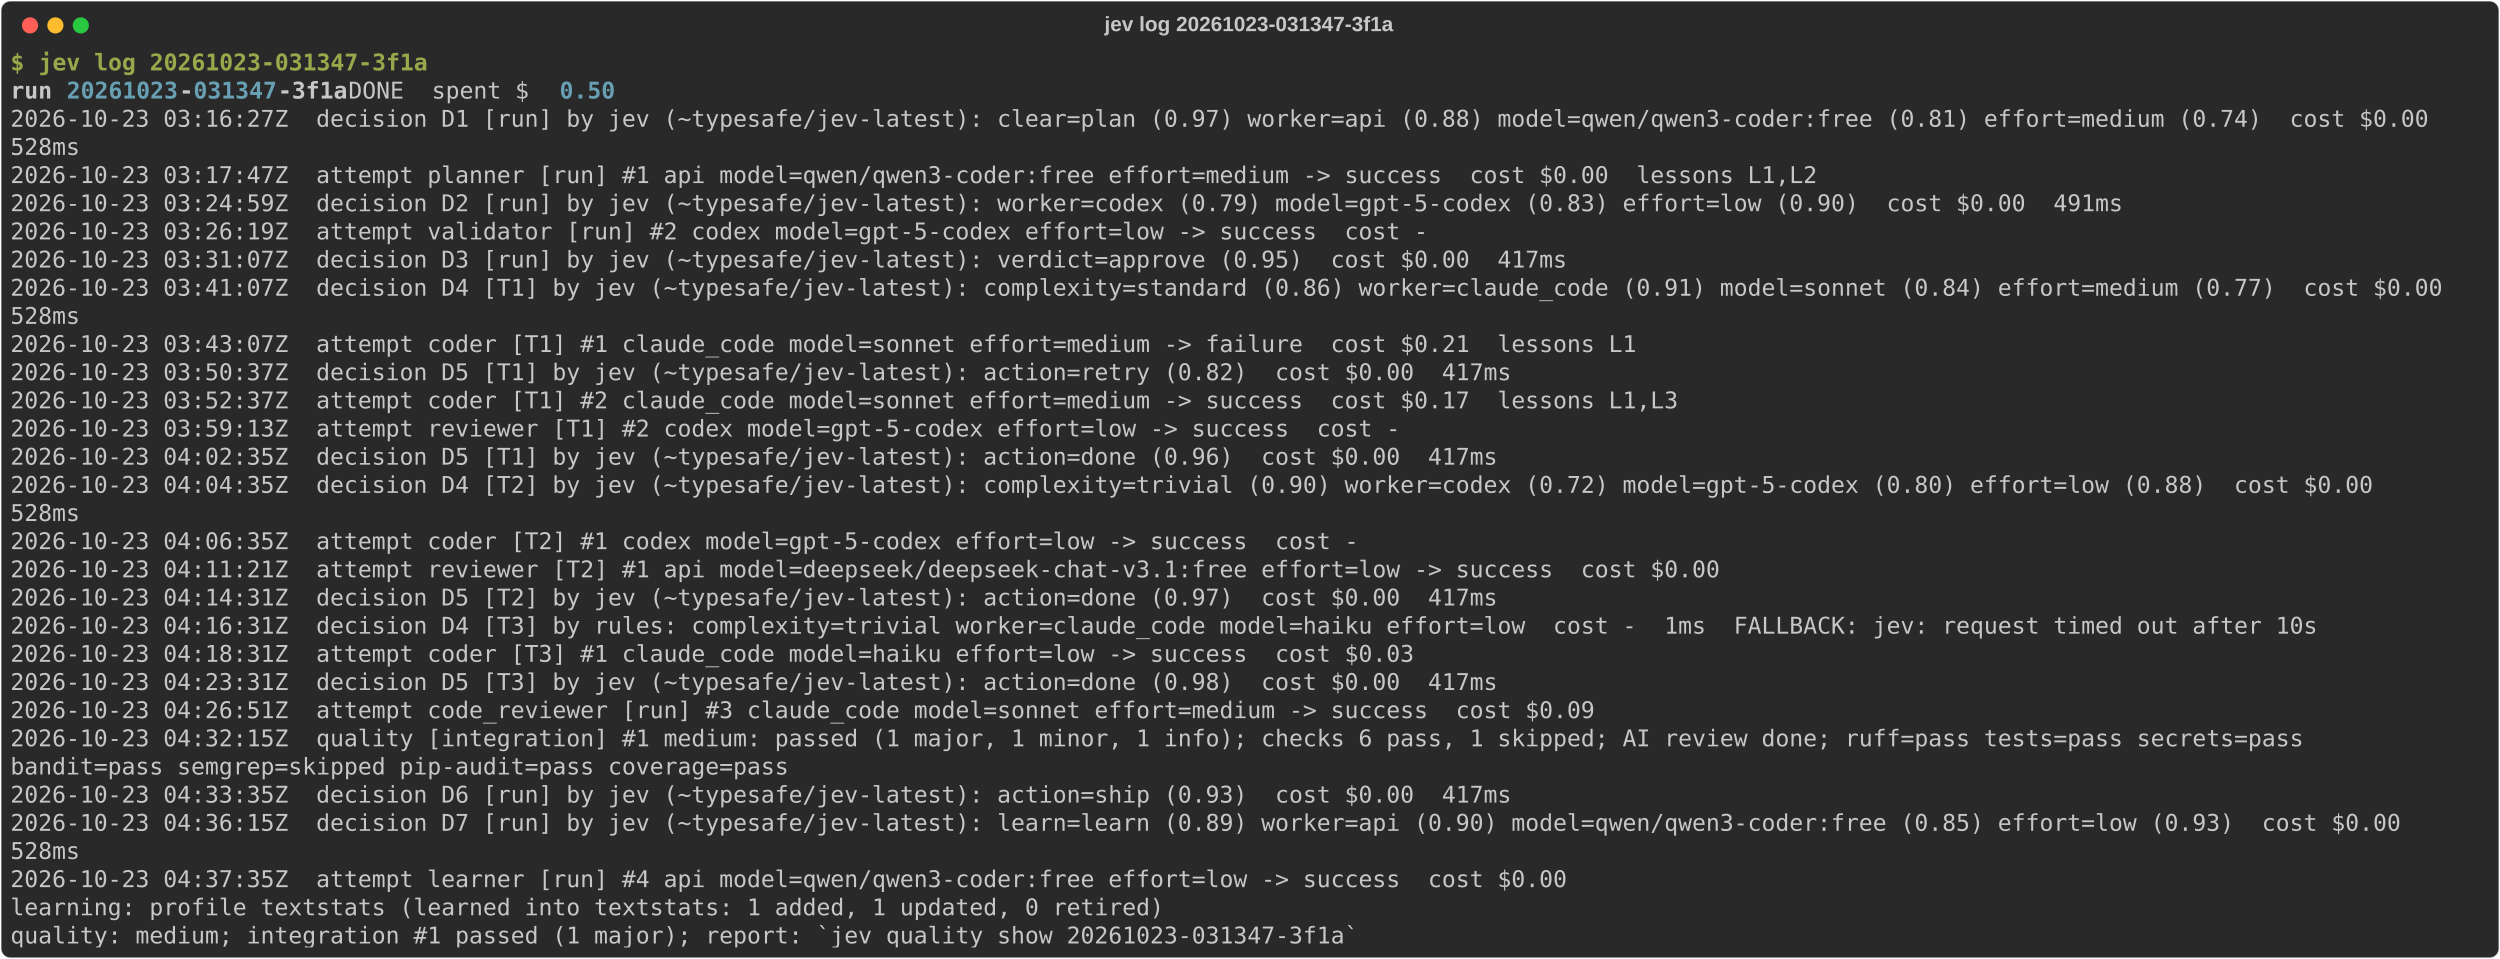
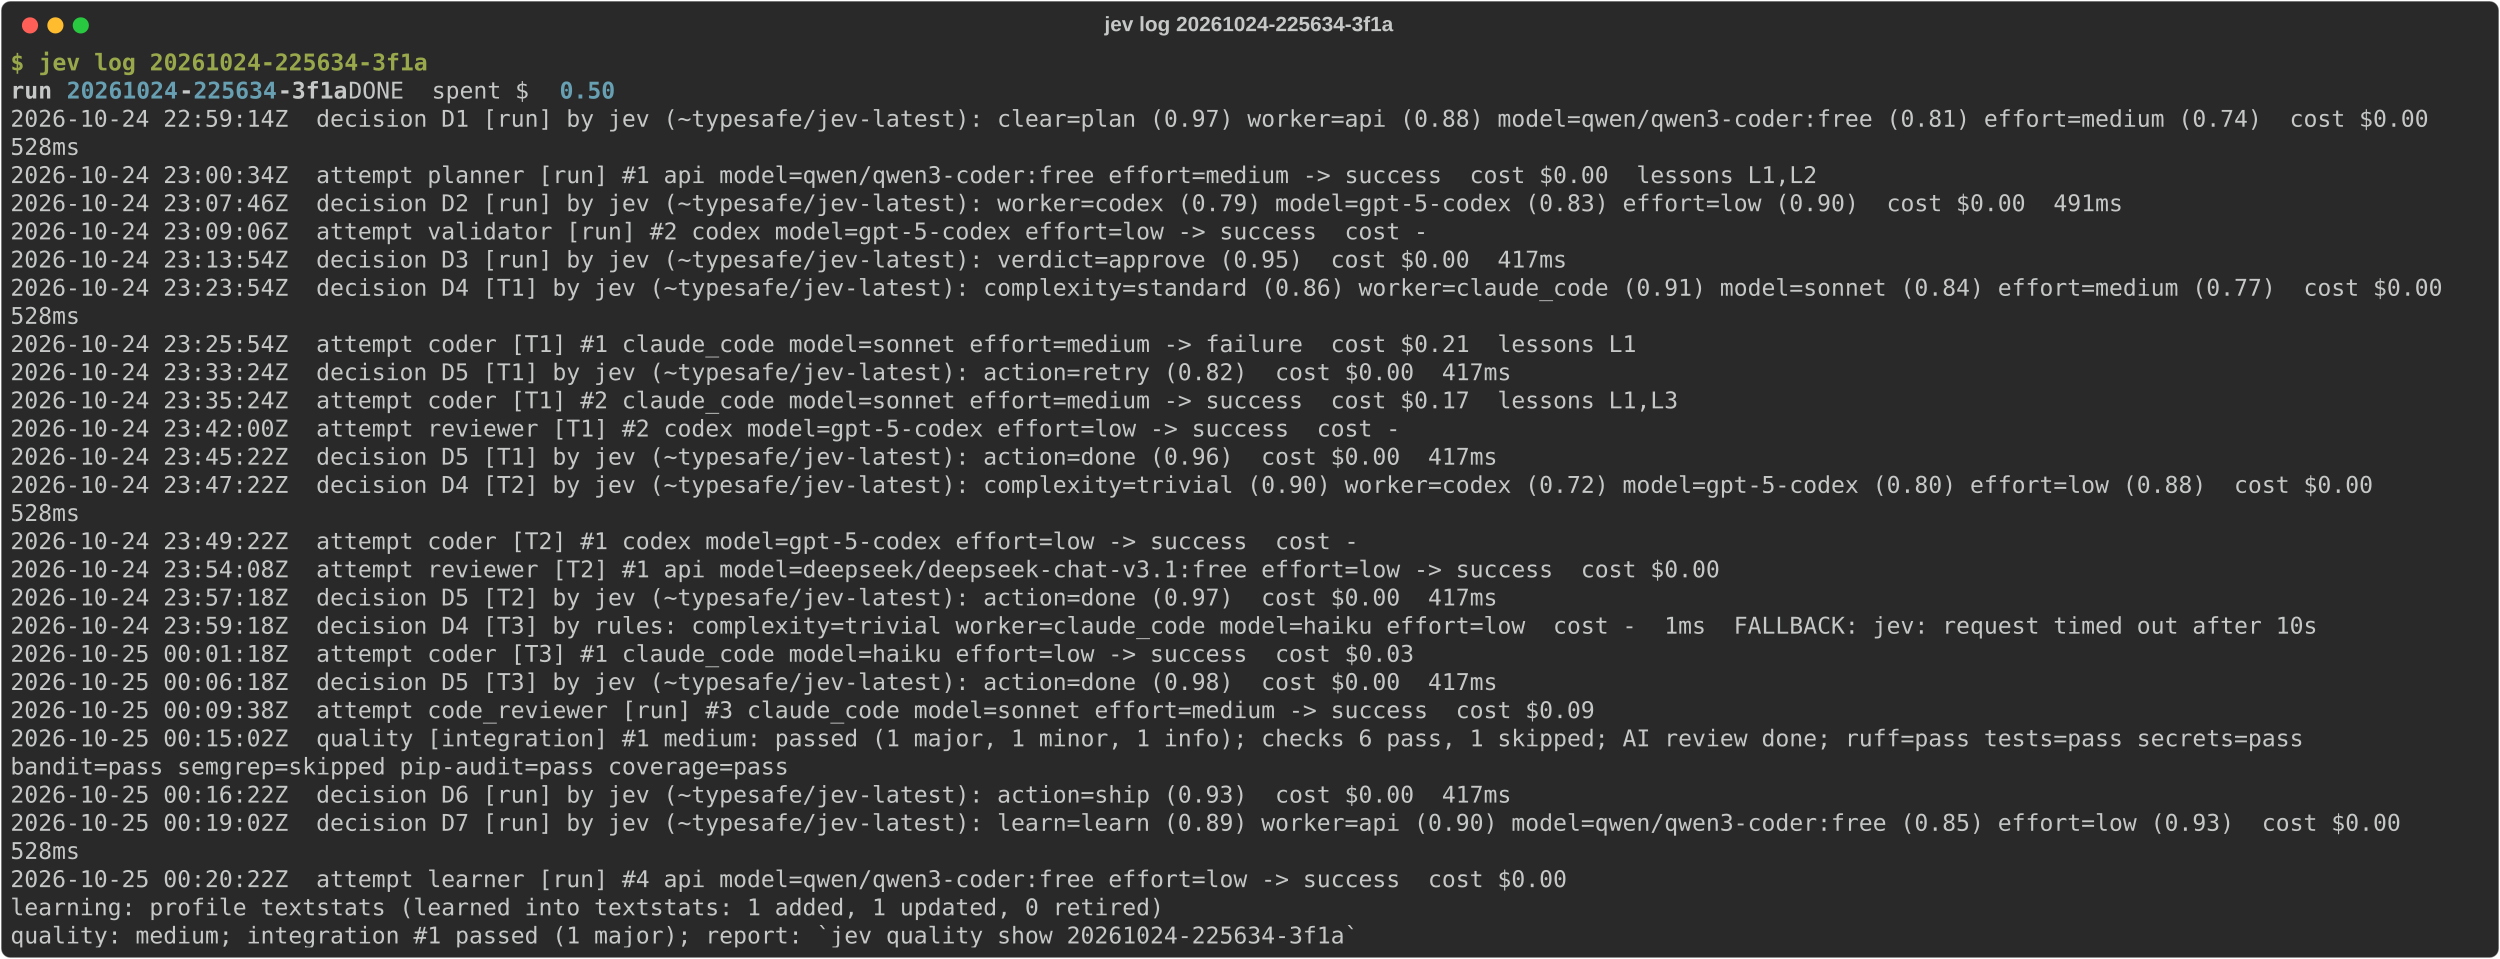
<svg xmlns="http://www.w3.org/2000/svg" class="rich-terminal" viewBox="0 0 2166 830.8">
  <style>

    @font-face {
        font-family: "Fira Code";
        src: local("FiraCode-Regular"),
                url("https://cdnjs.cloudflare.com/ajax/libs/firacode/6.2.0/woff2/FiraCode-Regular.woff2") format("woff2"),
                url("https://cdnjs.cloudflare.com/ajax/libs/firacode/6.2.0/woff/FiraCode-Regular.woff") format("woff");
        font-style: normal;
        font-weight: 400;
    }
    @font-face {
        font-family: "Fira Code";
        src: local("FiraCode-Bold"),
                url("https://cdnjs.cloudflare.com/ajax/libs/firacode/6.2.0/woff2/FiraCode-Bold.woff2") format("woff2"),
                url("https://cdnjs.cloudflare.com/ajax/libs/firacode/6.2.0/woff/FiraCode-Bold.woff") format("woff");
        font-style: bold;
        font-weight: 700;
    }

-     .terminal-201052058-matrix {
+     .terminal-3962228687-matrix {
        font-family: Fira Code, monospace;
        font-size: 20px;
        line-height: 24.4px;
        font-variant-east-asian: full-width;
    }

-     .terminal-201052058-title {
+     .terminal-3962228687-title {
        font-size: 18px;
        font-weight: bold;
        font-family: arial;
    }

-     .terminal-201052058-r1 { fill: #98a84b;font-weight: bold }
- .terminal-201052058-r2 { fill: #c5c8c6 }
- .terminal-201052058-r3 { fill: #c5c8c6;font-weight: bold }
- .terminal-201052058-r4 { fill: #68a0b3;font-weight: bold }
+     .terminal-3962228687-r1 { fill: #98a84b;font-weight: bold }
+ .terminal-3962228687-r2 { fill: #c5c8c6 }
+ .terminal-3962228687-r3 { fill: #c5c8c6;font-weight: bold }
+ .terminal-3962228687-r4 { fill: #68a0b3;font-weight: bold }
    </style>
  <defs>
-     <clipPath id="terminal-201052058-clip-terminal">
+     <clipPath id="terminal-3962228687-clip-terminal">
      <rect x="0" y="0" width="2146.2" height="779.8" />
    </clipPath>
-     <clipPath id="terminal-201052058-line-0">
+     <clipPath id="terminal-3962228687-line-0">
      <rect x="0" y="1.5" width="2147.2" height="24.65" />
    </clipPath>
-     <clipPath id="terminal-201052058-line-1">
+     <clipPath id="terminal-3962228687-line-1">
      <rect x="0" y="25.9" width="2147.2" height="24.65" />
    </clipPath>
-     <clipPath id="terminal-201052058-line-2">
+     <clipPath id="terminal-3962228687-line-2">
      <rect x="0" y="50.3" width="2147.2" height="24.65" />
    </clipPath>
-     <clipPath id="terminal-201052058-line-3">
+     <clipPath id="terminal-3962228687-line-3">
      <rect x="0" y="74.7" width="2147.2" height="24.65" />
    </clipPath>
-     <clipPath id="terminal-201052058-line-4">
+     <clipPath id="terminal-3962228687-line-4">
      <rect x="0" y="99.1" width="2147.2" height="24.65" />
    </clipPath>
-     <clipPath id="terminal-201052058-line-5">
+     <clipPath id="terminal-3962228687-line-5">
      <rect x="0" y="123.5" width="2147.2" height="24.65" />
    </clipPath>
-     <clipPath id="terminal-201052058-line-6">
+     <clipPath id="terminal-3962228687-line-6">
      <rect x="0" y="147.9" width="2147.2" height="24.65" />
    </clipPath>
-     <clipPath id="terminal-201052058-line-7">
+     <clipPath id="terminal-3962228687-line-7">
      <rect x="0" y="172.3" width="2147.2" height="24.65" />
    </clipPath>
-     <clipPath id="terminal-201052058-line-8">
+     <clipPath id="terminal-3962228687-line-8">
      <rect x="0" y="196.7" width="2147.2" height="24.65" />
    </clipPath>
-     <clipPath id="terminal-201052058-line-9">
+     <clipPath id="terminal-3962228687-line-9">
      <rect x="0" y="221.1" width="2147.2" height="24.65" />
    </clipPath>
-     <clipPath id="terminal-201052058-line-10">
+     <clipPath id="terminal-3962228687-line-10">
      <rect x="0" y="245.5" width="2147.2" height="24.65" />
    </clipPath>
-     <clipPath id="terminal-201052058-line-11">
+     <clipPath id="terminal-3962228687-line-11">
      <rect x="0" y="269.9" width="2147.2" height="24.65" />
    </clipPath>
-     <clipPath id="terminal-201052058-line-12">
+     <clipPath id="terminal-3962228687-line-12">
      <rect x="0" y="294.3" width="2147.2" height="24.65" />
    </clipPath>
-     <clipPath id="terminal-201052058-line-13">
+     <clipPath id="terminal-3962228687-line-13">
      <rect x="0" y="318.7" width="2147.2" height="24.65" />
    </clipPath>
-     <clipPath id="terminal-201052058-line-14">
+     <clipPath id="terminal-3962228687-line-14">
      <rect x="0" y="343.1" width="2147.2" height="24.65" />
    </clipPath>
-     <clipPath id="terminal-201052058-line-15">
+     <clipPath id="terminal-3962228687-line-15">
      <rect x="0" y="367.5" width="2147.2" height="24.65" />
    </clipPath>
-     <clipPath id="terminal-201052058-line-16">
+     <clipPath id="terminal-3962228687-line-16">
      <rect x="0" y="391.9" width="2147.2" height="24.65" />
    </clipPath>
-     <clipPath id="terminal-201052058-line-17">
+     <clipPath id="terminal-3962228687-line-17">
      <rect x="0" y="416.3" width="2147.2" height="24.65" />
    </clipPath>
-     <clipPath id="terminal-201052058-line-18">
+     <clipPath id="terminal-3962228687-line-18">
      <rect x="0" y="440.7" width="2147.2" height="24.65" />
    </clipPath>
-     <clipPath id="terminal-201052058-line-19">
+     <clipPath id="terminal-3962228687-line-19">
      <rect x="0" y="465.1" width="2147.2" height="24.65" />
    </clipPath>
-     <clipPath id="terminal-201052058-line-20">
+     <clipPath id="terminal-3962228687-line-20">
      <rect x="0" y="489.5" width="2147.2" height="24.65" />
    </clipPath>
-     <clipPath id="terminal-201052058-line-21">
+     <clipPath id="terminal-3962228687-line-21">
      <rect x="0" y="513.9" width="2147.2" height="24.65" />
    </clipPath>
-     <clipPath id="terminal-201052058-line-22">
+     <clipPath id="terminal-3962228687-line-22">
      <rect x="0" y="538.3" width="2147.2" height="24.65" />
    </clipPath>
-     <clipPath id="terminal-201052058-line-23">
+     <clipPath id="terminal-3962228687-line-23">
      <rect x="0" y="562.7" width="2147.2" height="24.65" />
    </clipPath>
-     <clipPath id="terminal-201052058-line-24">
+     <clipPath id="terminal-3962228687-line-24">
      <rect x="0" y="587.1" width="2147.2" height="24.65" />
    </clipPath>
-     <clipPath id="terminal-201052058-line-25">
+     <clipPath id="terminal-3962228687-line-25">
      <rect x="0" y="611.5" width="2147.2" height="24.65" />
    </clipPath>
-     <clipPath id="terminal-201052058-line-26">
+     <clipPath id="terminal-3962228687-line-26">
      <rect x="0" y="635.9" width="2147.2" height="24.65" />
    </clipPath>
-     <clipPath id="terminal-201052058-line-27">
+     <clipPath id="terminal-3962228687-line-27">
      <rect x="0" y="660.3" width="2147.2" height="24.65" />
    </clipPath>
-     <clipPath id="terminal-201052058-line-28">
+     <clipPath id="terminal-3962228687-line-28">
      <rect x="0" y="684.7" width="2147.2" height="24.65" />
    </clipPath>
-     <clipPath id="terminal-201052058-line-29">
+     <clipPath id="terminal-3962228687-line-29">
      <rect x="0" y="709.1" width="2147.2" height="24.65" />
    </clipPath>
-     <clipPath id="terminal-201052058-line-30">
+     <clipPath id="terminal-3962228687-line-30">
      <rect x="0" y="733.5" width="2147.2" height="24.65" />
    </clipPath>
  </defs>
  <rect fill="#292929" stroke="rgba(255,255,255,0.35)" stroke-width="1" x="1" y="1" width="2164" height="828.8" rx="8" />
-   <text class="terminal-201052058-title" fill="#c5c8c6" text-anchor="middle" x="1082" y="27">jev log 20261023-031347-3f1a</text>
+   <text class="terminal-3962228687-title" fill="#c5c8c6" text-anchor="middle" x="1082" y="27">jev log 20261024-225634-3f1a</text>
  <g transform="translate(26,22)">
    <circle cx="0" cy="0" r="7" fill="#ff5f57" />
    <circle cx="22" cy="0" r="7" fill="#febc2e" />
    <circle cx="44" cy="0" r="7" fill="#28c840" />
  </g>
-   <g transform="translate(9, 41)" clip-path="url(#terminal-201052058-clip-terminal)">
-     <g class="terminal-201052058-matrix">
-       <text class="terminal-201052058-r1" x="0" y="20" textLength="24.4" clip-path="url(#terminal-201052058-line-0)">$ </text>
-       <text class="terminal-201052058-r1" x="24.4" y="20" textLength="341.6" clip-path="url(#terminal-201052058-line-0)">jev log 20261023-031347-3f1a</text>
-       <text class="terminal-201052058-r2" x="2147.2" y="20" textLength="12.2" clip-path="url(#terminal-201052058-line-0)">
- </text>
-       <text class="terminal-201052058-r3" x="0" y="44.4" textLength="48.8" clip-path="url(#terminal-201052058-line-1)">run </text>
-       <text class="terminal-201052058-r4" x="48.8" y="44.4" textLength="97.6" clip-path="url(#terminal-201052058-line-1)">20261023</text>
-       <text class="terminal-201052058-r3" x="146.4" y="44.4" textLength="12.2" clip-path="url(#terminal-201052058-line-1)">-</text>
-       <text class="terminal-201052058-r4" x="158.6" y="44.4" textLength="73.2" clip-path="url(#terminal-201052058-line-1)">031347</text>
-       <text class="terminal-201052058-r3" x="231.8" y="44.4" textLength="61" clip-path="url(#terminal-201052058-line-1)">-3f1a</text>
-       <text class="terminal-201052058-r2" x="292.8" y="44.4" textLength="183" clip-path="url(#terminal-201052058-line-1)">  DONE  spent $</text>
-       <text class="terminal-201052058-r4" x="475.8" y="44.4" textLength="48.8" clip-path="url(#terminal-201052058-line-1)">0.50</text>
-       <text class="terminal-201052058-r2" x="2147.2" y="44.4" textLength="12.2" clip-path="url(#terminal-201052058-line-1)">
- </text>
-       <text class="terminal-201052058-r2" x="0" y="68.8" textLength="2147.2" clip-path="url(#terminal-201052058-line-2)">2026-10-23 03:16:27Z  decision D1 [run] by jev (~typesafe/jev-latest): clear=plan (0.97) worker=api (0.88) model=qwen/qwen3-coder:free (0.81) effort=medium (0.74)  cost $0.00  </text>
-       <text class="terminal-201052058-r2" x="2147.2" y="68.8" textLength="12.2" clip-path="url(#terminal-201052058-line-2)">
- </text>
-       <text class="terminal-201052058-r2" x="0" y="93.2" textLength="61" clip-path="url(#terminal-201052058-line-3)">528ms</text>
-       <text class="terminal-201052058-r2" x="2147.2" y="93.2" textLength="12.2" clip-path="url(#terminal-201052058-line-3)">
- </text>
-       <text class="terminal-201052058-r2" x="0" y="117.6" textLength="1586" clip-path="url(#terminal-201052058-line-4)">2026-10-23 03:17:47Z  attempt planner [run] #1 api model=qwen/qwen3-coder:free effort=medium -&gt; success  cost $0.00  lessons L1,L2</text>
-       <text class="terminal-201052058-r2" x="2147.2" y="117.6" textLength="12.2" clip-path="url(#terminal-201052058-line-4)">
- </text>
-       <text class="terminal-201052058-r2" x="0" y="142" textLength="1854.4" clip-path="url(#terminal-201052058-line-5)">2026-10-23 03:24:59Z  decision D2 [run] by jev (~typesafe/jev-latest): worker=codex (0.79) model=gpt-5-codex (0.83) effort=low (0.90)  cost $0.00  491ms</text>
-       <text class="terminal-201052058-r2" x="2147.2" y="142" textLength="12.2" clip-path="url(#terminal-201052058-line-5)">
- </text>
-       <text class="terminal-201052058-r2" x="0" y="166.4" textLength="1244.4" clip-path="url(#terminal-201052058-line-6)">2026-10-23 03:26:19Z  attempt validator [run] #2 codex model=gpt-5-codex effort=low -&gt; success  cost -</text>
-       <text class="terminal-201052058-r2" x="2147.2" y="166.4" textLength="12.2" clip-path="url(#terminal-201052058-line-6)">
- </text>
-       <text class="terminal-201052058-r2" x="0" y="190.8" textLength="1366.4" clip-path="url(#terminal-201052058-line-7)">2026-10-23 03:31:07Z  decision D3 [run] by jev (~typesafe/jev-latest): verdict=approve (0.95)  cost $0.00  417ms</text>
-       <text class="terminal-201052058-r2" x="2147.2" y="190.8" textLength="12.2" clip-path="url(#terminal-201052058-line-7)">
- </text>
-       <text class="terminal-201052058-r2" x="0" y="215.2" textLength="2147.2" clip-path="url(#terminal-201052058-line-8)">2026-10-23 03:41:07Z  decision D4 [T1] by jev (~typesafe/jev-latest): complexity=standard (0.86) worker=claude_code (0.91) model=sonnet (0.84) effort=medium (0.77)  cost $0.00 </text>
-       <text class="terminal-201052058-r2" x="2147.2" y="215.2" textLength="12.2" clip-path="url(#terminal-201052058-line-8)">
- </text>
-       <text class="terminal-201052058-r2" x="0" y="239.6" textLength="61" clip-path="url(#terminal-201052058-line-9)">528ms</text>
-       <text class="terminal-201052058-r2" x="2147.2" y="239.6" textLength="12.2" clip-path="url(#terminal-201052058-line-9)">
- </text>
-       <text class="terminal-201052058-r2" x="0" y="264" textLength="1427.4" clip-path="url(#terminal-201052058-line-10)">2026-10-23 03:43:07Z  attempt coder [T1] #1 claude_code model=sonnet effort=medium -&gt; failure  cost $0.21  lessons L1</text>
-       <text class="terminal-201052058-r2" x="2147.2" y="264" textLength="12.2" clip-path="url(#terminal-201052058-line-10)">
- </text>
-       <text class="terminal-201052058-r2" x="0" y="288.4" textLength="1317.6" clip-path="url(#terminal-201052058-line-11)">2026-10-23 03:50:37Z  decision D5 [T1] by jev (~typesafe/jev-latest): action=retry (0.82)  cost $0.00  417ms</text>
-       <text class="terminal-201052058-r2" x="2147.2" y="288.4" textLength="12.2" clip-path="url(#terminal-201052058-line-11)">
- </text>
-       <text class="terminal-201052058-r2" x="0" y="312.8" textLength="1464" clip-path="url(#terminal-201052058-line-12)">2026-10-23 03:52:37Z  attempt coder [T1] #2 claude_code model=sonnet effort=medium -&gt; success  cost $0.17  lessons L1,L3</text>
-       <text class="terminal-201052058-r2" x="2147.2" y="312.8" textLength="12.2" clip-path="url(#terminal-201052058-line-12)">
- </text>
-       <text class="terminal-201052058-r2" x="0" y="337.2" textLength="1220" clip-path="url(#terminal-201052058-line-13)">2026-10-23 03:59:13Z  attempt reviewer [T1] #2 codex model=gpt-5-codex effort=low -&gt; success  cost -</text>
-       <text class="terminal-201052058-r2" x="2147.2" y="337.2" textLength="12.2" clip-path="url(#terminal-201052058-line-13)">
- </text>
-       <text class="terminal-201052058-r2" x="0" y="361.6" textLength="1305.4" clip-path="url(#terminal-201052058-line-14)">2026-10-23 04:02:35Z  decision D5 [T1] by jev (~typesafe/jev-latest): action=done (0.96)  cost $0.00  417ms</text>
-       <text class="terminal-201052058-r2" x="2147.2" y="361.6" textLength="12.2" clip-path="url(#terminal-201052058-line-14)">
- </text>
-       <text class="terminal-201052058-r2" x="0" y="386" textLength="2098.4" clip-path="url(#terminal-201052058-line-15)">2026-10-23 04:04:35Z  decision D4 [T2] by jev (~typesafe/jev-latest): complexity=trivial (0.90) worker=codex (0.72) model=gpt-5-codex (0.80) effort=low (0.88)  cost $0.00  </text>
-       <text class="terminal-201052058-r2" x="2147.2" y="386" textLength="12.2" clip-path="url(#terminal-201052058-line-15)">
- </text>
-       <text class="terminal-201052058-r2" x="0" y="410.4" textLength="61" clip-path="url(#terminal-201052058-line-16)">528ms</text>
-       <text class="terminal-201052058-r2" x="2147.2" y="410.4" textLength="12.2" clip-path="url(#terminal-201052058-line-16)">
- </text>
-       <text class="terminal-201052058-r2" x="0" y="434.8" textLength="1183.4" clip-path="url(#terminal-201052058-line-17)">2026-10-23 04:06:35Z  attempt coder [T2] #1 codex model=gpt-5-codex effort=low -&gt; success  cost -</text>
-       <text class="terminal-201052058-r2" x="2147.2" y="434.8" textLength="12.2" clip-path="url(#terminal-201052058-line-17)">
- </text>
-       <text class="terminal-201052058-r2" x="0" y="459.2" textLength="1500.6" clip-path="url(#terminal-201052058-line-18)">2026-10-23 04:11:21Z  attempt reviewer [T2] #1 api model=deepseek/deepseek-chat-v3.1:free effort=low -&gt; success  cost $0.00</text>
-       <text class="terminal-201052058-r2" x="2147.2" y="459.2" textLength="12.2" clip-path="url(#terminal-201052058-line-18)">
- </text>
-       <text class="terminal-201052058-r2" x="0" y="483.6" textLength="1305.4" clip-path="url(#terminal-201052058-line-19)">2026-10-23 04:14:31Z  decision D5 [T2] by jev (~typesafe/jev-latest): action=done (0.97)  cost $0.00  417ms</text>
-       <text class="terminal-201052058-r2" x="2147.2" y="483.6" textLength="12.2" clip-path="url(#terminal-201052058-line-19)">
- </text>
-       <text class="terminal-201052058-r2" x="0" y="508" textLength="2025.2" clip-path="url(#terminal-201052058-line-20)">2026-10-23 04:16:31Z  decision D4 [T3] by rules: complexity=trivial worker=claude_code model=haiku effort=low  cost -  1ms  FALLBACK: jev: request timed out after 10s</text>
-       <text class="terminal-201052058-r2" x="2147.2" y="508" textLength="12.2" clip-path="url(#terminal-201052058-line-20)">
- </text>
-       <text class="terminal-201052058-r2" x="0" y="532.4" textLength="1232.2" clip-path="url(#terminal-201052058-line-21)">2026-10-23 04:18:31Z  attempt coder [T3] #1 claude_code model=haiku effort=low -&gt; success  cost $0.03</text>
-       <text class="terminal-201052058-r2" x="2147.2" y="532.4" textLength="12.2" clip-path="url(#terminal-201052058-line-21)">
- </text>
-       <text class="terminal-201052058-r2" x="0" y="556.8" textLength="1305.4" clip-path="url(#terminal-201052058-line-22)">2026-10-23 04:23:31Z  decision D5 [T3] by jev (~typesafe/jev-latest): action=done (0.98)  cost $0.00  417ms</text>
-       <text class="terminal-201052058-r2" x="2147.2" y="556.8" textLength="12.2" clip-path="url(#terminal-201052058-line-22)">
- </text>
-       <text class="terminal-201052058-r2" x="0" y="581.2" textLength="1390.8" clip-path="url(#terminal-201052058-line-23)">2026-10-23 04:26:51Z  attempt code_reviewer [run] #3 claude_code model=sonnet effort=medium -&gt; success  cost $0.09</text>
-       <text class="terminal-201052058-r2" x="2147.2" y="581.2" textLength="12.2" clip-path="url(#terminal-201052058-line-23)">
- </text>
-       <text class="terminal-201052058-r2" x="0" y="605.6" textLength="2025.2" clip-path="url(#terminal-201052058-line-24)">2026-10-23 04:32:15Z  quality [integration] #1 medium: passed (1 major, 1 minor, 1 info); checks 6 pass, 1 skipped; AI review done; ruff=pass tests=pass secrets=pass </text>
-       <text class="terminal-201052058-r2" x="2147.2" y="605.6" textLength="12.2" clip-path="url(#terminal-201052058-line-24)">
- </text>
-       <text class="terminal-201052058-r2" x="0" y="630" textLength="683.2" clip-path="url(#terminal-201052058-line-25)">bandit=pass semgrep=skipped pip-audit=pass coverage=pass</text>
-       <text class="terminal-201052058-r2" x="2147.2" y="630" textLength="12.2" clip-path="url(#terminal-201052058-line-25)">
- </text>
-       <text class="terminal-201052058-r2" x="0" y="654.4" textLength="1317.6" clip-path="url(#terminal-201052058-line-26)">2026-10-23 04:33:35Z  decision D6 [run] by jev (~typesafe/jev-latest): action=ship (0.93)  cost $0.00  417ms</text>
-       <text class="terminal-201052058-r2" x="2147.2" y="654.4" textLength="12.2" clip-path="url(#terminal-201052058-line-26)">
- </text>
-       <text class="terminal-201052058-r2" x="0" y="678.8" textLength="2122.8" clip-path="url(#terminal-201052058-line-27)">2026-10-23 04:36:15Z  decision D7 [run] by jev (~typesafe/jev-latest): learn=learn (0.89) worker=api (0.90) model=qwen/qwen3-coder:free (0.85) effort=low (0.93)  cost $0.00  </text>
-       <text class="terminal-201052058-r2" x="2147.2" y="678.8" textLength="12.2" clip-path="url(#terminal-201052058-line-27)">
- </text>
-       <text class="terminal-201052058-r2" x="0" y="703.2" textLength="61" clip-path="url(#terminal-201052058-line-28)">528ms</text>
-       <text class="terminal-201052058-r2" x="2147.2" y="703.2" textLength="12.2" clip-path="url(#terminal-201052058-line-28)">
- </text>
-       <text class="terminal-201052058-r2" x="0" y="727.6" textLength="1366.4" clip-path="url(#terminal-201052058-line-29)">2026-10-23 04:37:35Z  attempt learner [run] #4 api model=qwen/qwen3-coder:free effort=low -&gt; success  cost $0.00</text>
-       <text class="terminal-201052058-r2" x="2147.2" y="727.6" textLength="12.2" clip-path="url(#terminal-201052058-line-29)">
- </text>
-       <text class="terminal-201052058-r2" x="0" y="752" textLength="1012.6" clip-path="url(#terminal-201052058-line-30)">learning: profile textstats (learned into textstats: 1 added, 1 updated, 0 retired)</text>
-       <text class="terminal-201052058-r2" x="2147.2" y="752" textLength="12.2" clip-path="url(#terminal-201052058-line-30)">
- </text>
-       <text class="terminal-201052058-r2" x="0" y="776.4" textLength="1183.4" clip-path="url(#terminal-201052058-line-31)">quality: medium; integration #1 passed (1 major); report: `jev quality show 20261023-031347-3f1a`</text>
-       <text class="terminal-201052058-r2" x="2147.2" y="776.4" textLength="12.2" clip-path="url(#terminal-201052058-line-31)">
+   <g transform="translate(9, 41)" clip-path="url(#terminal-3962228687-clip-terminal)">
+     <g class="terminal-3962228687-matrix">
+       <text class="terminal-3962228687-r1" x="0" y="20" textLength="24.4" clip-path="url(#terminal-3962228687-line-0)">$ </text>
+       <text class="terminal-3962228687-r1" x="24.4" y="20" textLength="341.6" clip-path="url(#terminal-3962228687-line-0)">jev log 20261024-225634-3f1a</text>
+       <text class="terminal-3962228687-r2" x="2147.2" y="20" textLength="12.2" clip-path="url(#terminal-3962228687-line-0)">
+ </text>
+       <text class="terminal-3962228687-r3" x="0" y="44.4" textLength="48.8" clip-path="url(#terminal-3962228687-line-1)">run </text>
+       <text class="terminal-3962228687-r4" x="48.8" y="44.4" textLength="97.6" clip-path="url(#terminal-3962228687-line-1)">20261024</text>
+       <text class="terminal-3962228687-r3" x="146.4" y="44.4" textLength="12.2" clip-path="url(#terminal-3962228687-line-1)">-</text>
+       <text class="terminal-3962228687-r4" x="158.6" y="44.4" textLength="73.2" clip-path="url(#terminal-3962228687-line-1)">225634</text>
+       <text class="terminal-3962228687-r3" x="231.8" y="44.4" textLength="61" clip-path="url(#terminal-3962228687-line-1)">-3f1a</text>
+       <text class="terminal-3962228687-r2" x="292.8" y="44.4" textLength="183" clip-path="url(#terminal-3962228687-line-1)">  DONE  spent $</text>
+       <text class="terminal-3962228687-r4" x="475.8" y="44.4" textLength="48.8" clip-path="url(#terminal-3962228687-line-1)">0.50</text>
+       <text class="terminal-3962228687-r2" x="2147.2" y="44.4" textLength="12.2" clip-path="url(#terminal-3962228687-line-1)">
+ </text>
+       <text class="terminal-3962228687-r2" x="0" y="68.8" textLength="2147.2" clip-path="url(#terminal-3962228687-line-2)">2026-10-24 22:59:14Z  decision D1 [run] by jev (~typesafe/jev-latest): clear=plan (0.97) worker=api (0.88) model=qwen/qwen3-coder:free (0.81) effort=medium (0.74)  cost $0.00  </text>
+       <text class="terminal-3962228687-r2" x="2147.2" y="68.8" textLength="12.2" clip-path="url(#terminal-3962228687-line-2)">
+ </text>
+       <text class="terminal-3962228687-r2" x="0" y="93.2" textLength="61" clip-path="url(#terminal-3962228687-line-3)">528ms</text>
+       <text class="terminal-3962228687-r2" x="2147.2" y="93.2" textLength="12.2" clip-path="url(#terminal-3962228687-line-3)">
+ </text>
+       <text class="terminal-3962228687-r2" x="0" y="117.6" textLength="1586" clip-path="url(#terminal-3962228687-line-4)">2026-10-24 23:00:34Z  attempt planner [run] #1 api model=qwen/qwen3-coder:free effort=medium -&gt; success  cost $0.00  lessons L1,L2</text>
+       <text class="terminal-3962228687-r2" x="2147.2" y="117.6" textLength="12.2" clip-path="url(#terminal-3962228687-line-4)">
+ </text>
+       <text class="terminal-3962228687-r2" x="0" y="142" textLength="1854.4" clip-path="url(#terminal-3962228687-line-5)">2026-10-24 23:07:46Z  decision D2 [run] by jev (~typesafe/jev-latest): worker=codex (0.79) model=gpt-5-codex (0.83) effort=low (0.90)  cost $0.00  491ms</text>
+       <text class="terminal-3962228687-r2" x="2147.2" y="142" textLength="12.2" clip-path="url(#terminal-3962228687-line-5)">
+ </text>
+       <text class="terminal-3962228687-r2" x="0" y="166.4" textLength="1244.4" clip-path="url(#terminal-3962228687-line-6)">2026-10-24 23:09:06Z  attempt validator [run] #2 codex model=gpt-5-codex effort=low -&gt; success  cost -</text>
+       <text class="terminal-3962228687-r2" x="2147.2" y="166.4" textLength="12.2" clip-path="url(#terminal-3962228687-line-6)">
+ </text>
+       <text class="terminal-3962228687-r2" x="0" y="190.8" textLength="1366.4" clip-path="url(#terminal-3962228687-line-7)">2026-10-24 23:13:54Z  decision D3 [run] by jev (~typesafe/jev-latest): verdict=approve (0.95)  cost $0.00  417ms</text>
+       <text class="terminal-3962228687-r2" x="2147.2" y="190.8" textLength="12.2" clip-path="url(#terminal-3962228687-line-7)">
+ </text>
+       <text class="terminal-3962228687-r2" x="0" y="215.2" textLength="2147.2" clip-path="url(#terminal-3962228687-line-8)">2026-10-24 23:23:54Z  decision D4 [T1] by jev (~typesafe/jev-latest): complexity=standard (0.86) worker=claude_code (0.91) model=sonnet (0.84) effort=medium (0.77)  cost $0.00 </text>
+       <text class="terminal-3962228687-r2" x="2147.2" y="215.2" textLength="12.2" clip-path="url(#terminal-3962228687-line-8)">
+ </text>
+       <text class="terminal-3962228687-r2" x="0" y="239.6" textLength="61" clip-path="url(#terminal-3962228687-line-9)">528ms</text>
+       <text class="terminal-3962228687-r2" x="2147.2" y="239.6" textLength="12.2" clip-path="url(#terminal-3962228687-line-9)">
+ </text>
+       <text class="terminal-3962228687-r2" x="0" y="264" textLength="1427.4" clip-path="url(#terminal-3962228687-line-10)">2026-10-24 23:25:54Z  attempt coder [T1] #1 claude_code model=sonnet effort=medium -&gt; failure  cost $0.21  lessons L1</text>
+       <text class="terminal-3962228687-r2" x="2147.2" y="264" textLength="12.2" clip-path="url(#terminal-3962228687-line-10)">
+ </text>
+       <text class="terminal-3962228687-r2" x="0" y="288.4" textLength="1317.6" clip-path="url(#terminal-3962228687-line-11)">2026-10-24 23:33:24Z  decision D5 [T1] by jev (~typesafe/jev-latest): action=retry (0.82)  cost $0.00  417ms</text>
+       <text class="terminal-3962228687-r2" x="2147.2" y="288.4" textLength="12.2" clip-path="url(#terminal-3962228687-line-11)">
+ </text>
+       <text class="terminal-3962228687-r2" x="0" y="312.8" textLength="1464" clip-path="url(#terminal-3962228687-line-12)">2026-10-24 23:35:24Z  attempt coder [T1] #2 claude_code model=sonnet effort=medium -&gt; success  cost $0.17  lessons L1,L3</text>
+       <text class="terminal-3962228687-r2" x="2147.2" y="312.8" textLength="12.2" clip-path="url(#terminal-3962228687-line-12)">
+ </text>
+       <text class="terminal-3962228687-r2" x="0" y="337.2" textLength="1220" clip-path="url(#terminal-3962228687-line-13)">2026-10-24 23:42:00Z  attempt reviewer [T1] #2 codex model=gpt-5-codex effort=low -&gt; success  cost -</text>
+       <text class="terminal-3962228687-r2" x="2147.2" y="337.2" textLength="12.2" clip-path="url(#terminal-3962228687-line-13)">
+ </text>
+       <text class="terminal-3962228687-r2" x="0" y="361.6" textLength="1305.4" clip-path="url(#terminal-3962228687-line-14)">2026-10-24 23:45:22Z  decision D5 [T1] by jev (~typesafe/jev-latest): action=done (0.96)  cost $0.00  417ms</text>
+       <text class="terminal-3962228687-r2" x="2147.2" y="361.6" textLength="12.2" clip-path="url(#terminal-3962228687-line-14)">
+ </text>
+       <text class="terminal-3962228687-r2" x="0" y="386" textLength="2098.4" clip-path="url(#terminal-3962228687-line-15)">2026-10-24 23:47:22Z  decision D4 [T2] by jev (~typesafe/jev-latest): complexity=trivial (0.90) worker=codex (0.72) model=gpt-5-codex (0.80) effort=low (0.88)  cost $0.00  </text>
+       <text class="terminal-3962228687-r2" x="2147.2" y="386" textLength="12.2" clip-path="url(#terminal-3962228687-line-15)">
+ </text>
+       <text class="terminal-3962228687-r2" x="0" y="410.4" textLength="61" clip-path="url(#terminal-3962228687-line-16)">528ms</text>
+       <text class="terminal-3962228687-r2" x="2147.2" y="410.4" textLength="12.2" clip-path="url(#terminal-3962228687-line-16)">
+ </text>
+       <text class="terminal-3962228687-r2" x="0" y="434.8" textLength="1183.4" clip-path="url(#terminal-3962228687-line-17)">2026-10-24 23:49:22Z  attempt coder [T2] #1 codex model=gpt-5-codex effort=low -&gt; success  cost -</text>
+       <text class="terminal-3962228687-r2" x="2147.2" y="434.8" textLength="12.2" clip-path="url(#terminal-3962228687-line-17)">
+ </text>
+       <text class="terminal-3962228687-r2" x="0" y="459.2" textLength="1500.6" clip-path="url(#terminal-3962228687-line-18)">2026-10-24 23:54:08Z  attempt reviewer [T2] #1 api model=deepseek/deepseek-chat-v3.1:free effort=low -&gt; success  cost $0.00</text>
+       <text class="terminal-3962228687-r2" x="2147.2" y="459.2" textLength="12.2" clip-path="url(#terminal-3962228687-line-18)">
+ </text>
+       <text class="terminal-3962228687-r2" x="0" y="483.6" textLength="1305.4" clip-path="url(#terminal-3962228687-line-19)">2026-10-24 23:57:18Z  decision D5 [T2] by jev (~typesafe/jev-latest): action=done (0.97)  cost $0.00  417ms</text>
+       <text class="terminal-3962228687-r2" x="2147.2" y="483.6" textLength="12.2" clip-path="url(#terminal-3962228687-line-19)">
+ </text>
+       <text class="terminal-3962228687-r2" x="0" y="508" textLength="2025.2" clip-path="url(#terminal-3962228687-line-20)">2026-10-24 23:59:18Z  decision D4 [T3] by rules: complexity=trivial worker=claude_code model=haiku effort=low  cost -  1ms  FALLBACK: jev: request timed out after 10s</text>
+       <text class="terminal-3962228687-r2" x="2147.2" y="508" textLength="12.2" clip-path="url(#terminal-3962228687-line-20)">
+ </text>
+       <text class="terminal-3962228687-r2" x="0" y="532.4" textLength="1232.2" clip-path="url(#terminal-3962228687-line-21)">2026-10-25 00:01:18Z  attempt coder [T3] #1 claude_code model=haiku effort=low -&gt; success  cost $0.03</text>
+       <text class="terminal-3962228687-r2" x="2147.2" y="532.4" textLength="12.2" clip-path="url(#terminal-3962228687-line-21)">
+ </text>
+       <text class="terminal-3962228687-r2" x="0" y="556.8" textLength="1305.4" clip-path="url(#terminal-3962228687-line-22)">2026-10-25 00:06:18Z  decision D5 [T3] by jev (~typesafe/jev-latest): action=done (0.98)  cost $0.00  417ms</text>
+       <text class="terminal-3962228687-r2" x="2147.2" y="556.8" textLength="12.2" clip-path="url(#terminal-3962228687-line-22)">
+ </text>
+       <text class="terminal-3962228687-r2" x="0" y="581.2" textLength="1390.8" clip-path="url(#terminal-3962228687-line-23)">2026-10-25 00:09:38Z  attempt code_reviewer [run] #3 claude_code model=sonnet effort=medium -&gt; success  cost $0.09</text>
+       <text class="terminal-3962228687-r2" x="2147.2" y="581.2" textLength="12.2" clip-path="url(#terminal-3962228687-line-23)">
+ </text>
+       <text class="terminal-3962228687-r2" x="0" y="605.6" textLength="2025.2" clip-path="url(#terminal-3962228687-line-24)">2026-10-25 00:15:02Z  quality [integration] #1 medium: passed (1 major, 1 minor, 1 info); checks 6 pass, 1 skipped; AI review done; ruff=pass tests=pass secrets=pass </text>
+       <text class="terminal-3962228687-r2" x="2147.2" y="605.6" textLength="12.2" clip-path="url(#terminal-3962228687-line-24)">
+ </text>
+       <text class="terminal-3962228687-r2" x="0" y="630" textLength="683.2" clip-path="url(#terminal-3962228687-line-25)">bandit=pass semgrep=skipped pip-audit=pass coverage=pass</text>
+       <text class="terminal-3962228687-r2" x="2147.2" y="630" textLength="12.2" clip-path="url(#terminal-3962228687-line-25)">
+ </text>
+       <text class="terminal-3962228687-r2" x="0" y="654.4" textLength="1317.6" clip-path="url(#terminal-3962228687-line-26)">2026-10-25 00:16:22Z  decision D6 [run] by jev (~typesafe/jev-latest): action=ship (0.93)  cost $0.00  417ms</text>
+       <text class="terminal-3962228687-r2" x="2147.2" y="654.4" textLength="12.2" clip-path="url(#terminal-3962228687-line-26)">
+ </text>
+       <text class="terminal-3962228687-r2" x="0" y="678.8" textLength="2122.8" clip-path="url(#terminal-3962228687-line-27)">2026-10-25 00:19:02Z  decision D7 [run] by jev (~typesafe/jev-latest): learn=learn (0.89) worker=api (0.90) model=qwen/qwen3-coder:free (0.85) effort=low (0.93)  cost $0.00  </text>
+       <text class="terminal-3962228687-r2" x="2147.2" y="678.8" textLength="12.2" clip-path="url(#terminal-3962228687-line-27)">
+ </text>
+       <text class="terminal-3962228687-r2" x="0" y="703.2" textLength="61" clip-path="url(#terminal-3962228687-line-28)">528ms</text>
+       <text class="terminal-3962228687-r2" x="2147.2" y="703.2" textLength="12.2" clip-path="url(#terminal-3962228687-line-28)">
+ </text>
+       <text class="terminal-3962228687-r2" x="0" y="727.6" textLength="1366.4" clip-path="url(#terminal-3962228687-line-29)">2026-10-25 00:20:22Z  attempt learner [run] #4 api model=qwen/qwen3-coder:free effort=low -&gt; success  cost $0.00</text>
+       <text class="terminal-3962228687-r2" x="2147.2" y="727.6" textLength="12.2" clip-path="url(#terminal-3962228687-line-29)">
+ </text>
+       <text class="terminal-3962228687-r2" x="0" y="752" textLength="1012.6" clip-path="url(#terminal-3962228687-line-30)">learning: profile textstats (learned into textstats: 1 added, 1 updated, 0 retired)</text>
+       <text class="terminal-3962228687-r2" x="2147.2" y="752" textLength="12.2" clip-path="url(#terminal-3962228687-line-30)">
+ </text>
+       <text class="terminal-3962228687-r2" x="0" y="776.4" textLength="1183.4" clip-path="url(#terminal-3962228687-line-31)">quality: medium; integration #1 passed (1 major); report: `jev quality show 20261024-225634-3f1a`</text>
+       <text class="terminal-3962228687-r2" x="2147.2" y="776.4" textLength="12.2" clip-path="url(#terminal-3962228687-line-31)">
</text>
    </g>
  </g>
</svg>
